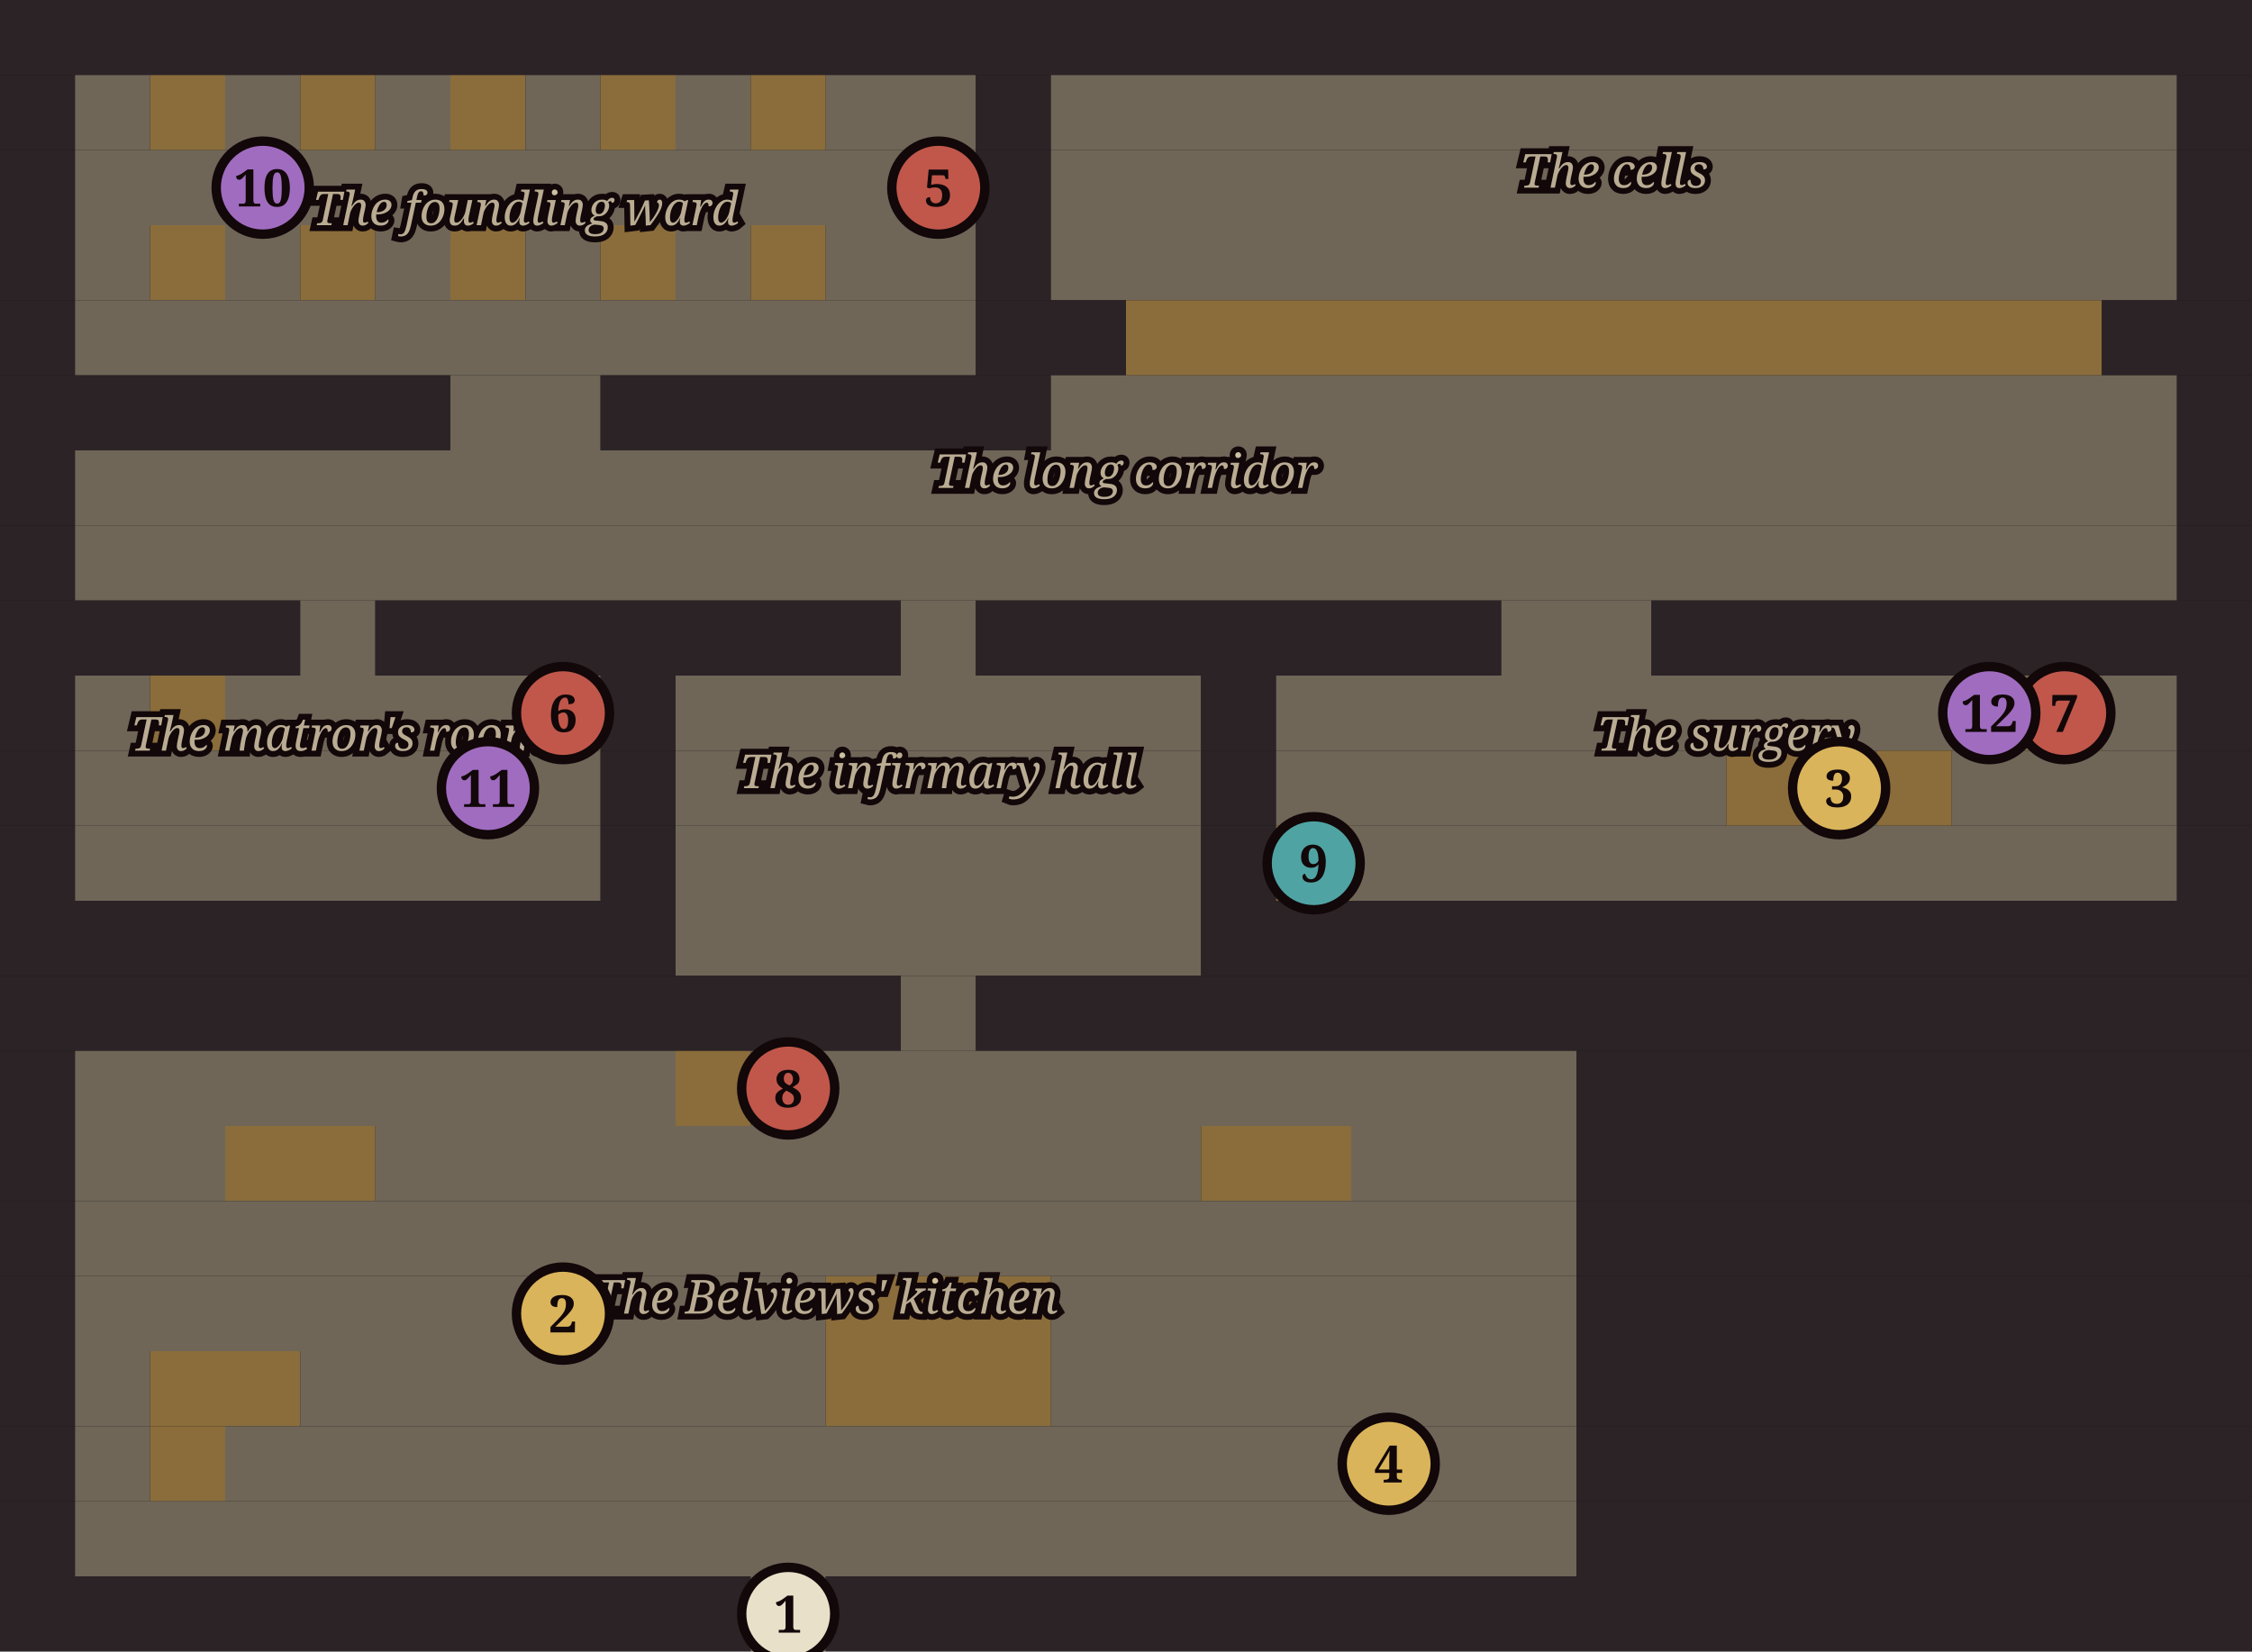
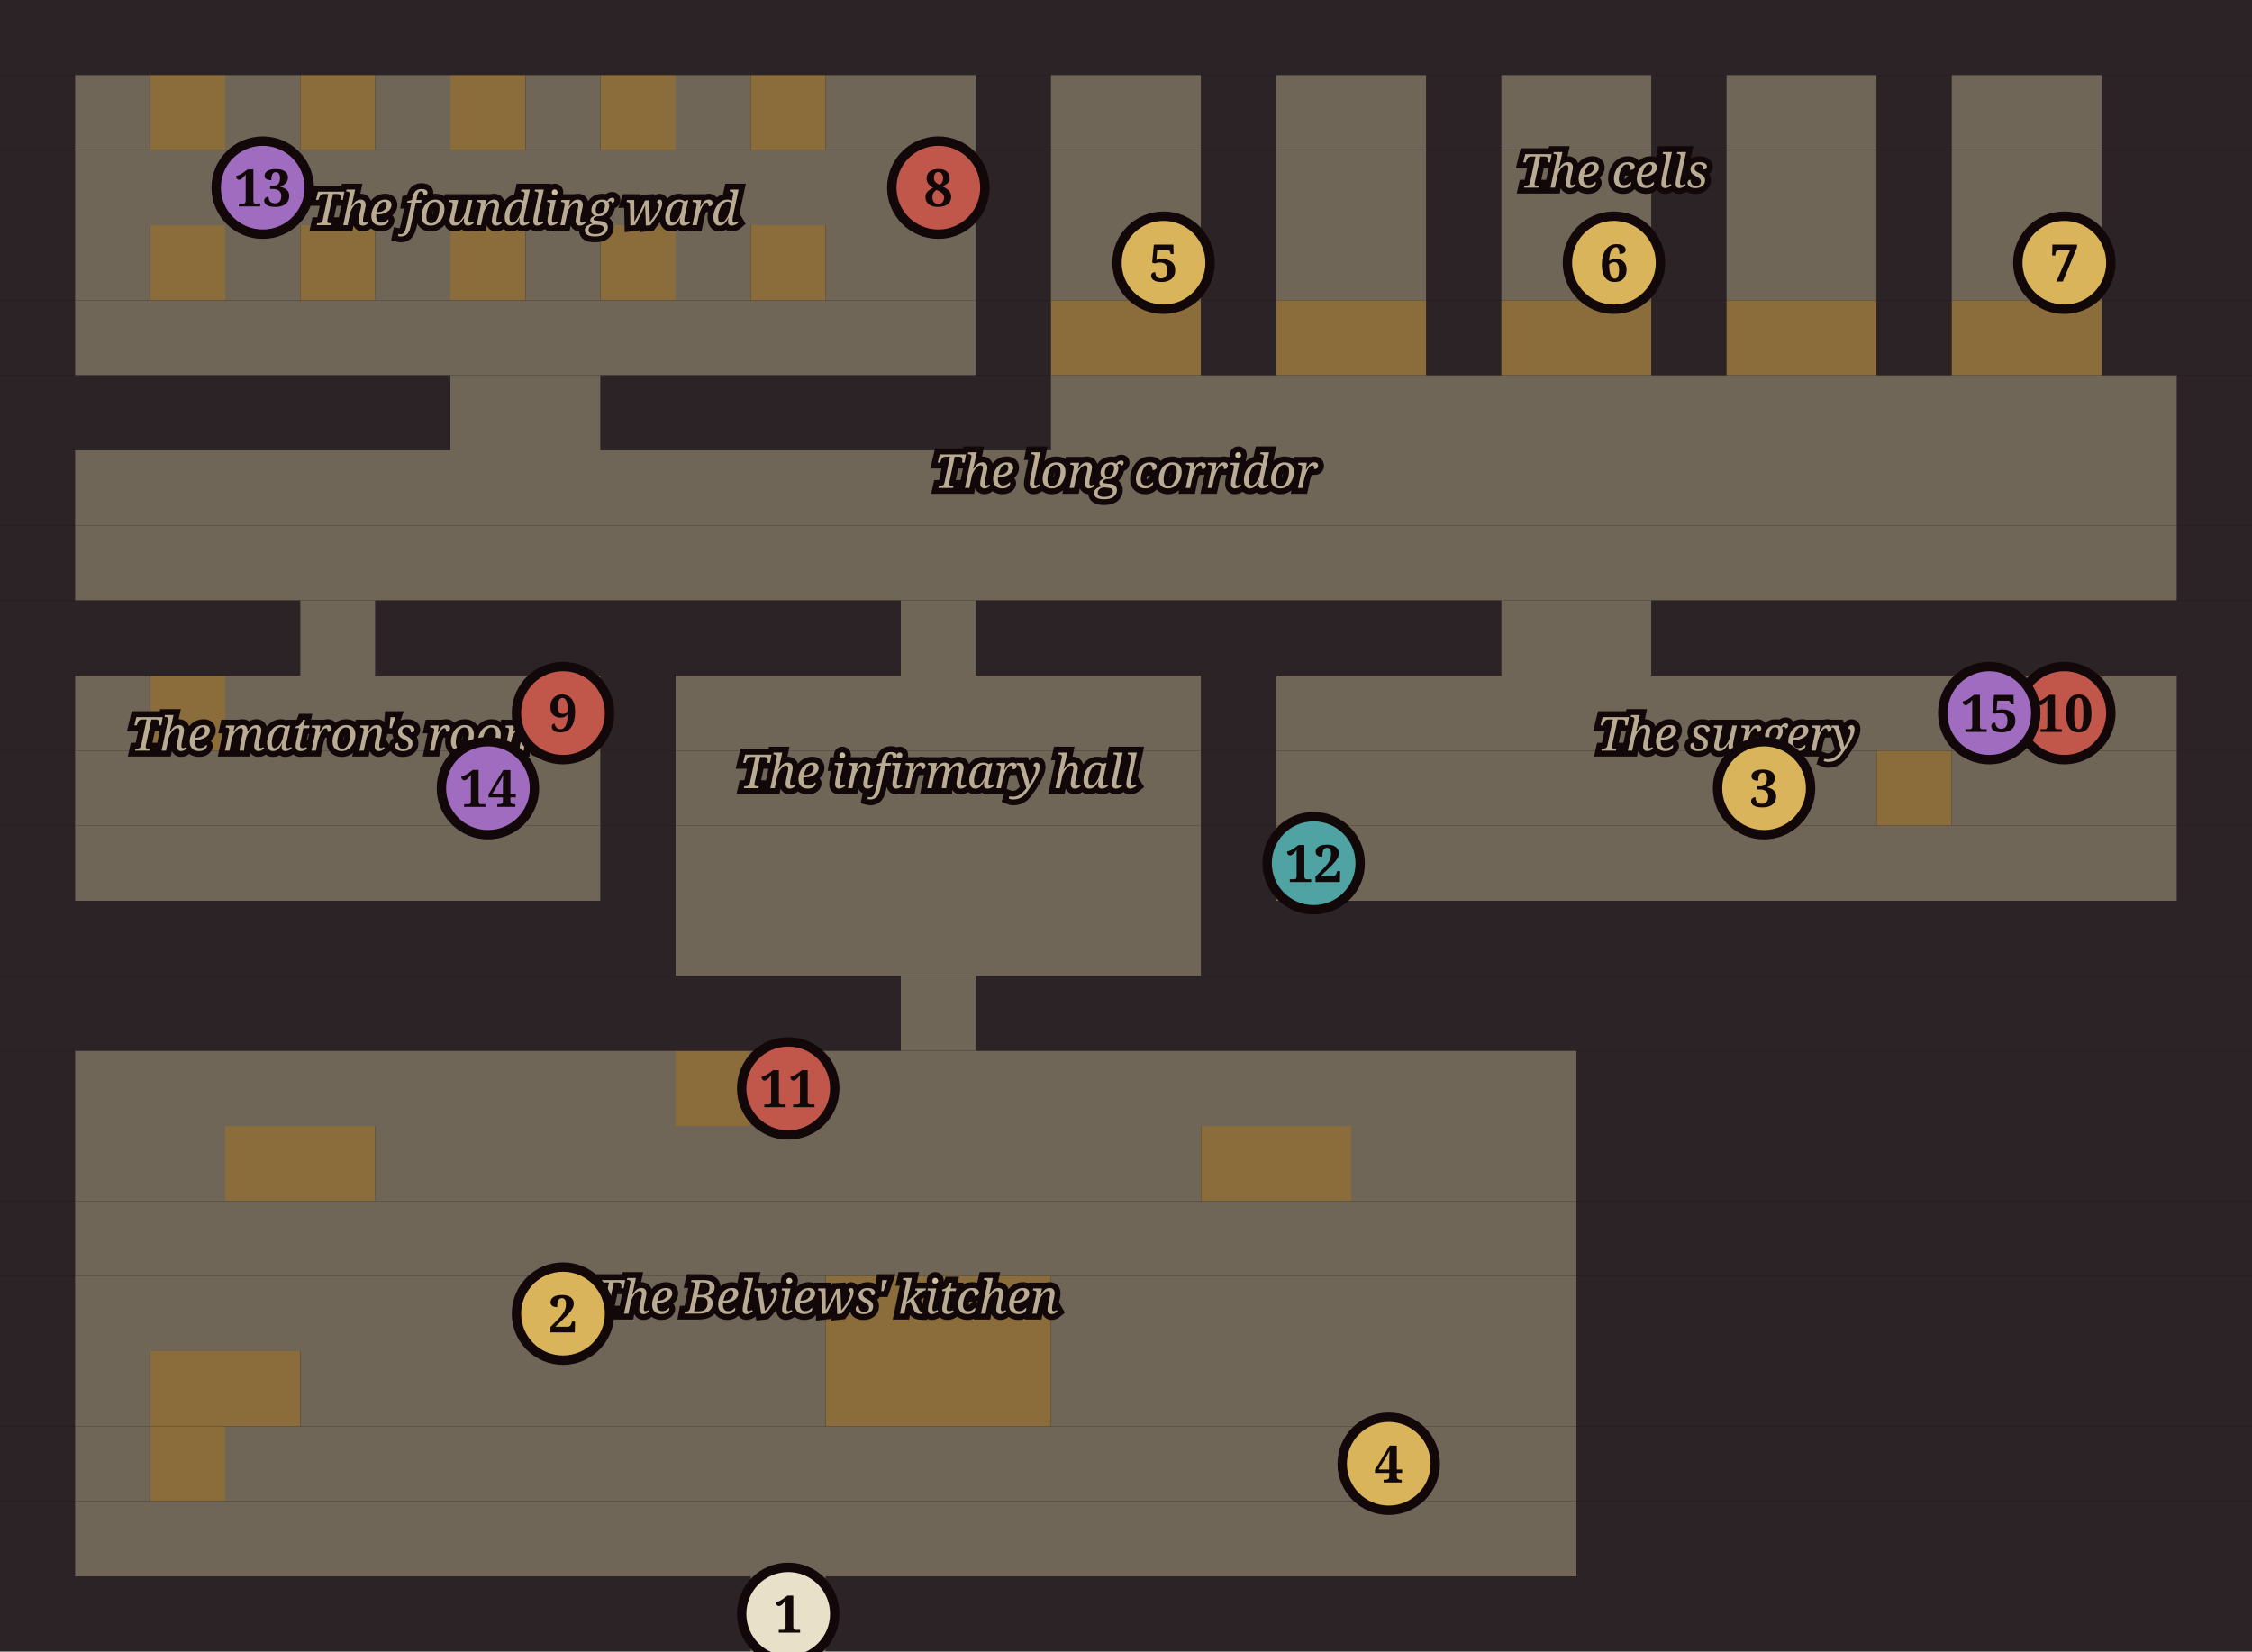
<svg xmlns="http://www.w3.org/2000/svg" viewBox="0 0 480 352" width="480" height="352" font-family="Georgia, serif">
  <rect width="480" height="352" fill="#1a1416" />
  <rect x="0" y="0" width="480" height="16" fill="#2b2326" />
  <rect x="0" y="16" width="16" height="16" fill="#2b2326" />
  <rect x="16" y="16" width="16" height="16" fill="#6f6658" />
  <rect x="32" y="16" width="16" height="16" fill="#8a6d3b" />
  <rect x="48" y="16" width="16" height="16" fill="#6f6658" />
  <rect x="64" y="16" width="16" height="16" fill="#8a6d3b" />
  <rect x="80" y="16" width="16" height="16" fill="#6f6658" />
  <rect x="96" y="16" width="16" height="16" fill="#8a6d3b" />
  <rect x="112" y="16" width="16" height="16" fill="#6f6658" />
  <rect x="128" y="16" width="16" height="16" fill="#8a6d3b" />
  <rect x="144" y="16" width="16" height="16" fill="#6f6658" />
  <rect x="160" y="16" width="16" height="16" fill="#8a6d3b" />
  <rect x="176" y="16" width="32" height="16" fill="#6f6658" />
  <rect x="208" y="16" width="16" height="16" fill="#2b2326" />
-   <rect x="224" y="16" width="240" height="16" fill="#6f6658" />
-   <rect x="464" y="16" width="16" height="16" fill="#2b2326" />
+   <rect x="224" y="16" width="32" height="16" fill="#6f6658" />
+   <rect x="256" y="16" width="16" height="16" fill="#2b2326" />
+   <rect x="272" y="16" width="32" height="16" fill="#6f6658" />
+   <rect x="304" y="16" width="16" height="16" fill="#2b2326" />
+   <rect x="320" y="16" width="32" height="16" fill="#6f6658" />
+   <rect x="352" y="16" width="16" height="16" fill="#2b2326" />
+   <rect x="368" y="16" width="32" height="16" fill="#6f6658" />
+   <rect x="400" y="16" width="16" height="16" fill="#2b2326" />
+   <rect x="416" y="16" width="32" height="16" fill="#6f6658" />
+   <rect x="448" y="16" width="32" height="16" fill="#2b2326" />
  <rect x="0" y="32" width="16" height="16" fill="#2b2326" />
  <rect x="16" y="32" width="192" height="16" fill="#6f6658" />
  <rect x="208" y="32" width="16" height="16" fill="#2b2326" />
-   <rect x="224" y="32" width="240" height="16" fill="#6f6658" />
-   <rect x="464" y="32" width="16" height="16" fill="#2b2326" />
+   <rect x="224" y="32" width="32" height="16" fill="#6f6658" />
+   <rect x="256" y="32" width="16" height="16" fill="#2b2326" />
+   <rect x="272" y="32" width="32" height="16" fill="#6f6658" />
+   <rect x="304" y="32" width="16" height="16" fill="#2b2326" />
+   <rect x="320" y="32" width="32" height="16" fill="#6f6658" />
+   <rect x="352" y="32" width="16" height="16" fill="#2b2326" />
+   <rect x="368" y="32" width="32" height="16" fill="#6f6658" />
+   <rect x="400" y="32" width="16" height="16" fill="#2b2326" />
+   <rect x="416" y="32" width="32" height="16" fill="#6f6658" />
+   <rect x="448" y="32" width="32" height="16" fill="#2b2326" />
  <rect x="0" y="48" width="16" height="16" fill="#2b2326" />
  <rect x="16" y="48" width="16" height="16" fill="#6f6658" />
  <rect x="32" y="48" width="16" height="16" fill="#8a6d3b" />
  <rect x="48" y="48" width="16" height="16" fill="#6f6658" />
  <rect x="64" y="48" width="16" height="16" fill="#8a6d3b" />
  <rect x="80" y="48" width="16" height="16" fill="#6f6658" />
  <rect x="96" y="48" width="16" height="16" fill="#8a6d3b" />
  <rect x="112" y="48" width="16" height="16" fill="#6f6658" />
  <rect x="128" y="48" width="16" height="16" fill="#8a6d3b" />
  <rect x="144" y="48" width="16" height="16" fill="#6f6658" />
  <rect x="160" y="48" width="16" height="16" fill="#8a6d3b" />
  <rect x="176" y="48" width="32" height="16" fill="#6f6658" />
  <rect x="208" y="48" width="16" height="16" fill="#2b2326" />
-   <rect x="224" y="48" width="240" height="16" fill="#6f6658" />
-   <rect x="464" y="48" width="16" height="16" fill="#2b2326" />
+   <rect x="224" y="48" width="32" height="16" fill="#6f6658" />
+   <rect x="256" y="48" width="16" height="16" fill="#2b2326" />
+   <rect x="272" y="48" width="32" height="16" fill="#6f6658" />
+   <rect x="304" y="48" width="16" height="16" fill="#2b2326" />
+   <rect x="320" y="48" width="32" height="16" fill="#6f6658" />
+   <rect x="352" y="48" width="16" height="16" fill="#2b2326" />
+   <rect x="368" y="48" width="32" height="16" fill="#6f6658" />
+   <rect x="400" y="48" width="16" height="16" fill="#2b2326" />
+   <rect x="416" y="48" width="32" height="16" fill="#6f6658" />
+   <rect x="448" y="48" width="32" height="16" fill="#2b2326" />
  <rect x="0" y="64" width="16" height="16" fill="#2b2326" />
  <rect x="16" y="64" width="192" height="16" fill="#6f6658" />
-   <rect x="208" y="64" width="32" height="16" fill="#2b2326" />
-   <rect x="240" y="64" width="208" height="16" fill="#8a6d3b" />
+   <rect x="208" y="64" width="16" height="16" fill="#2b2326" />
+   <rect x="224" y="64" width="32" height="16" fill="#8a6d3b" />
+   <rect x="256" y="64" width="16" height="16" fill="#2b2326" />
+   <rect x="272" y="64" width="32" height="16" fill="#8a6d3b" />
+   <rect x="304" y="64" width="16" height="16" fill="#2b2326" />
+   <rect x="320" y="64" width="32" height="16" fill="#8a6d3b" />
+   <rect x="352" y="64" width="16" height="16" fill="#2b2326" />
+   <rect x="368" y="64" width="32" height="16" fill="#8a6d3b" />
+   <rect x="400" y="64" width="16" height="16" fill="#2b2326" />
+   <rect x="416" y="64" width="32" height="16" fill="#8a6d3b" />
  <rect x="448" y="64" width="32" height="16" fill="#2b2326" />
  <rect x="0" y="80" width="96" height="16" fill="#2b2326" />
  <rect x="96" y="80" width="32" height="16" fill="#6f6658" />
  <rect x="128" y="80" width="96" height="16" fill="#2b2326" />
  <rect x="224" y="80" width="240" height="16" fill="#6f6658" />
  <rect x="464" y="80" width="16" height="16" fill="#2b2326" />
  <rect x="0" y="96" width="16" height="16" fill="#2b2326" />
  <rect x="16" y="96" width="448" height="16" fill="#6f6658" />
  <rect x="464" y="96" width="16" height="16" fill="#2b2326" />
  <rect x="0" y="112" width="16" height="16" fill="#2b2326" />
  <rect x="16" y="112" width="448" height="16" fill="#6f6658" />
  <rect x="464" y="112" width="16" height="16" fill="#2b2326" />
  <rect x="0" y="128" width="64" height="16" fill="#2b2326" />
  <rect x="64" y="128" width="16" height="16" fill="#6f6658" />
  <rect x="80" y="128" width="112" height="16" fill="#2b2326" />
  <rect x="192" y="128" width="16" height="16" fill="#6f6658" />
  <rect x="208" y="128" width="112" height="16" fill="#2b2326" />
  <rect x="320" y="128" width="32" height="16" fill="#6f6658" />
  <rect x="352" y="128" width="128" height="16" fill="#2b2326" />
  <rect x="0" y="144" width="16" height="16" fill="#2b2326" />
  <rect x="16" y="144" width="16" height="16" fill="#6f6658" />
  <rect x="32" y="144" width="16" height="16" fill="#8a6d3b" />
  <rect x="48" y="144" width="80" height="16" fill="#6f6658" />
  <rect x="128" y="144" width="16" height="16" fill="#2b2326" />
  <rect x="144" y="144" width="112" height="16" fill="#6f6658" />
  <rect x="256" y="144" width="16" height="16" fill="#2b2326" />
  <rect x="272" y="144" width="160" height="16" fill="#6f6658" />
  <rect x="432" y="144" width="16" height="16" fill="#8a6d3b" />
  <rect x="448" y="144" width="16" height="16" fill="#6f6658" />
  <rect x="464" y="144" width="16" height="16" fill="#2b2326" />
  <rect x="0" y="160" width="16" height="16" fill="#2b2326" />
  <rect x="16" y="160" width="112" height="16" fill="#6f6658" />
  <rect x="128" y="160" width="16" height="16" fill="#2b2326" />
  <rect x="144" y="160" width="112" height="16" fill="#6f6658" />
  <rect x="256" y="160" width="16" height="16" fill="#2b2326" />
  <rect x="272" y="160" width="96" height="16" fill="#6f6658" />
  <rect x="368" y="160" width="16" height="16" fill="#8a6d3b" />
  <rect x="384" y="160" width="16" height="16" fill="#6f6658" />
  <rect x="400" y="160" width="16" height="16" fill="#8a6d3b" />
  <rect x="416" y="160" width="48" height="16" fill="#6f6658" />
  <rect x="464" y="160" width="16" height="16" fill="#2b2326" />
  <rect x="0" y="176" width="16" height="16" fill="#2b2326" />
  <rect x="16" y="176" width="112" height="16" fill="#6f6658" />
  <rect x="128" y="176" width="16" height="16" fill="#2b2326" />
  <rect x="144" y="176" width="112" height="16" fill="#6f6658" />
  <rect x="256" y="176" width="16" height="16" fill="#2b2326" />
  <rect x="272" y="176" width="16" height="16" fill="#8a6d3b" />
  <rect x="288" y="176" width="176" height="16" fill="#6f6658" />
  <rect x="464" y="176" width="16" height="16" fill="#2b2326" />
  <rect x="0" y="192" width="144" height="16" fill="#2b2326" />
  <rect x="144" y="192" width="112" height="16" fill="#6f6658" />
  <rect x="256" y="192" width="224" height="16" fill="#2b2326" />
  <rect x="0" y="208" width="192" height="16" fill="#2b2326" />
  <rect x="192" y="208" width="16" height="16" fill="#6f6658" />
  <rect x="208" y="208" width="272" height="16" fill="#2b2326" />
  <rect x="0" y="224" width="16" height="16" fill="#2b2326" />
  <rect x="16" y="224" width="128" height="16" fill="#6f6658" />
  <rect x="144" y="224" width="16" height="16" fill="#8a6d3b" />
  <rect x="160" y="224" width="176" height="16" fill="#6f6658" />
  <rect x="336" y="224" width="144" height="16" fill="#2b2326" />
  <rect x="0" y="240" width="16" height="16" fill="#2b2326" />
  <rect x="16" y="240" width="32" height="16" fill="#6f6658" />
  <rect x="48" y="240" width="32" height="16" fill="#8a6d3b" />
  <rect x="80" y="240" width="176" height="16" fill="#6f6658" />
  <rect x="256" y="240" width="32" height="16" fill="#8a6d3b" />
  <rect x="288" y="240" width="48" height="16" fill="#6f6658" />
  <rect x="336" y="240" width="144" height="16" fill="#2b2326" />
  <rect x="0" y="256" width="16" height="16" fill="#2b2326" />
  <rect x="16" y="256" width="320" height="16" fill="#6f6658" />
  <rect x="336" y="256" width="144" height="16" fill="#2b2326" />
  <rect x="0" y="272" width="16" height="16" fill="#2b2326" />
  <rect x="16" y="272" width="160" height="16" fill="#6f6658" />
  <rect x="176" y="272" width="48" height="16" fill="#8a6d3b" />
  <rect x="224" y="272" width="112" height="16" fill="#6f6658" />
  <rect x="336" y="272" width="144" height="16" fill="#2b2326" />
  <rect x="0" y="288" width="16" height="16" fill="#2b2326" />
  <rect x="16" y="288" width="16" height="16" fill="#6f6658" />
  <rect x="32" y="288" width="32" height="16" fill="#8a6d3b" />
  <rect x="64" y="288" width="112" height="16" fill="#6f6658" />
  <rect x="176" y="288" width="48" height="16" fill="#8a6d3b" />
  <rect x="224" y="288" width="112" height="16" fill="#6f6658" />
  <rect x="336" y="288" width="144" height="16" fill="#2b2326" />
  <rect x="0" y="304" width="16" height="16" fill="#2b2326" />
  <rect x="16" y="304" width="16" height="16" fill="#6f6658" />
  <rect x="32" y="304" width="16" height="16" fill="#8a6d3b" />
  <rect x="48" y="304" width="288" height="16" fill="#6f6658" />
  <rect x="336" y="304" width="144" height="16" fill="#2b2326" />
  <rect x="0" y="320" width="16" height="16" fill="#2b2326" />
  <rect x="16" y="320" width="320" height="16" fill="#6f6658" />
  <rect x="336" y="320" width="144" height="16" fill="#2b2326" />
  <rect x="0" y="336" width="160" height="16" fill="#2b2326" />
  <rect x="160" y="336" width="16" height="16" fill="#6f6658" />
  <rect x="176" y="336" width="304" height="16" fill="#2b2326" />
  <text x="176.0" y="280.0" font-size="10" text-anchor="middle" fill="#f0e2c0" fill-opacity="0.75" stroke="#120709" stroke-width="2.5" paint-order="stroke" font-style="italic">The Belviews' kitchen</text>
  <text x="200.0" y="168.0" font-size="10" text-anchor="middle" fill="#f0e2c0" fill-opacity="0.75" stroke="#120709" stroke-width="2.5" paint-order="stroke" font-style="italic">The infirmary hall</text>
  <text x="112.0" y="48.0" font-size="10" text-anchor="middle" fill="#f0e2c0" fill-opacity="0.75" stroke="#120709" stroke-width="2.5" paint-order="stroke" font-style="italic">The foundling ward</text>
  <text x="344.0" y="40.0" font-size="10" text-anchor="middle" fill="#f0e2c0" fill-opacity="0.75" stroke="#120709" stroke-width="2.5" paint-order="stroke" font-style="italic">The cells</text>
  <text x="240.0" y="104.0" font-size="10" text-anchor="middle" fill="#f0e2c0" fill-opacity="0.75" stroke="#120709" stroke-width="2.5" paint-order="stroke" font-style="italic">The long corridor</text>
  <text x="72.0" y="160.0" font-size="10" text-anchor="middle" fill="#f0e2c0" fill-opacity="0.75" stroke="#120709" stroke-width="2.5" paint-order="stroke" font-style="italic">The matron's room</text>
  <text x="368.0" y="160.0" font-size="10" text-anchor="middle" fill="#f0e2c0" fill-opacity="0.75" stroke="#120709" stroke-width="2.5" paint-order="stroke" font-style="italic">The surgery</text>
  <circle cx="168.0" cy="344.0" r="9.92" fill="#e8e0c8" stroke="#120709" stroke-width="2" />
  <text x="168.0" y="348.0" font-size="11" text-anchor="middle" fill="#120709" font-weight="bold">1</text>
  <circle cx="120.0" cy="280.0" r="9.92" fill="#d9b45a" stroke="#120709" stroke-width="2" />
  <text x="120.0" y="284.0" font-size="11" text-anchor="middle" fill="#120709" font-weight="bold">2</text>
-   <circle cx="392.0" cy="168.0" r="9.92" fill="#d9b45a" stroke="#120709" stroke-width="2" />
-   <text x="392.0" y="172.0" font-size="11" text-anchor="middle" fill="#120709" font-weight="bold">3</text>
+   <circle cx="376.0" cy="168.0" r="9.92" fill="#d9b45a" stroke="#120709" stroke-width="2" />
+   <text x="376.0" y="172.0" font-size="11" text-anchor="middle" fill="#120709" font-weight="bold">3</text>
  <circle cx="296.0" cy="312.0" r="9.92" fill="#d9b45a" stroke="#120709" stroke-width="2" />
  <text x="296.0" y="316.0" font-size="11" text-anchor="middle" fill="#120709" font-weight="bold">4</text>
+   <circle cx="248.0" cy="56.0" r="9.92" fill="#d9b45a" stroke="#120709" stroke-width="2" />
+   <text x="248.0" y="60.0" font-size="11" text-anchor="middle" fill="#120709" font-weight="bold">5</text>
+   <circle cx="344.0" cy="56.0" r="9.92" fill="#d9b45a" stroke="#120709" stroke-width="2" />
+   <text x="344.0" y="60.0" font-size="11" text-anchor="middle" fill="#120709" font-weight="bold">6</text>
+   <circle cx="440.0" cy="56.0" r="9.92" fill="#d9b45a" stroke="#120709" stroke-width="2" />
+   <text x="440.0" y="60.0" font-size="11" text-anchor="middle" fill="#120709" font-weight="bold">7</text>
  <circle cx="200.0" cy="40.0" r="9.92" fill="#c0574a" stroke="#120709" stroke-width="2" />
-   <text x="200.0" y="44.0" font-size="11" text-anchor="middle" fill="#120709" font-weight="bold">5</text>
+   <text x="200.0" y="44.0" font-size="11" text-anchor="middle" fill="#120709" font-weight="bold">8</text>
  <circle cx="120.0" cy="152.0" r="9.92" fill="#c0574a" stroke="#120709" stroke-width="2" />
-   <text x="120.0" y="156.0" font-size="11" text-anchor="middle" fill="#120709" font-weight="bold">6</text>
+   <text x="120.0" y="156.0" font-size="11" text-anchor="middle" fill="#120709" font-weight="bold">9</text>
  <circle cx="440.0" cy="152.0" r="9.92" fill="#c0574a" stroke="#120709" stroke-width="2" />
-   <text x="440.0" y="156.0" font-size="11" text-anchor="middle" fill="#120709" font-weight="bold">7</text>
+   <text x="440.0" y="156.0" font-size="11" text-anchor="middle" fill="#120709" font-weight="bold">10</text>
  <circle cx="168.0" cy="232.0" r="9.92" fill="#c0574a" stroke="#120709" stroke-width="2" />
-   <text x="168.0" y="236.0" font-size="11" text-anchor="middle" fill="#120709" font-weight="bold">8</text>
+   <text x="168.0" y="236.0" font-size="11" text-anchor="middle" fill="#120709" font-weight="bold">11</text>
  <circle cx="280.0" cy="184.0" r="9.92" fill="#4fa3a3" stroke="#120709" stroke-width="2" />
-   <text x="280.0" y="188.0" font-size="11" text-anchor="middle" fill="#120709" font-weight="bold">9</text>
+   <text x="280.0" y="188.0" font-size="11" text-anchor="middle" fill="#120709" font-weight="bold">12</text>
  <circle cx="56.0" cy="40.0" r="9.92" fill="#a06cc0" stroke="#120709" stroke-width="2" />
-   <text x="56.0" y="44.0" font-size="11" text-anchor="middle" fill="#120709" font-weight="bold">10</text>
+   <text x="56.0" y="44.0" font-size="11" text-anchor="middle" fill="#120709" font-weight="bold">13</text>
  <circle cx="104.0" cy="168.0" r="9.92" fill="#a06cc0" stroke="#120709" stroke-width="2" />
-   <text x="104.0" y="172.0" font-size="11" text-anchor="middle" fill="#120709" font-weight="bold">11</text>
+   <text x="104.0" y="172.0" font-size="11" text-anchor="middle" fill="#120709" font-weight="bold">14</text>
  <circle cx="424.0" cy="152.0" r="9.92" fill="#a06cc0" stroke="#120709" stroke-width="2" />
-   <text x="424.0" y="156.0" font-size="11" text-anchor="middle" fill="#120709" font-weight="bold">12</text>
+   <text x="424.0" y="156.0" font-size="11" text-anchor="middle" fill="#120709" font-weight="bold">15</text>
</svg>
